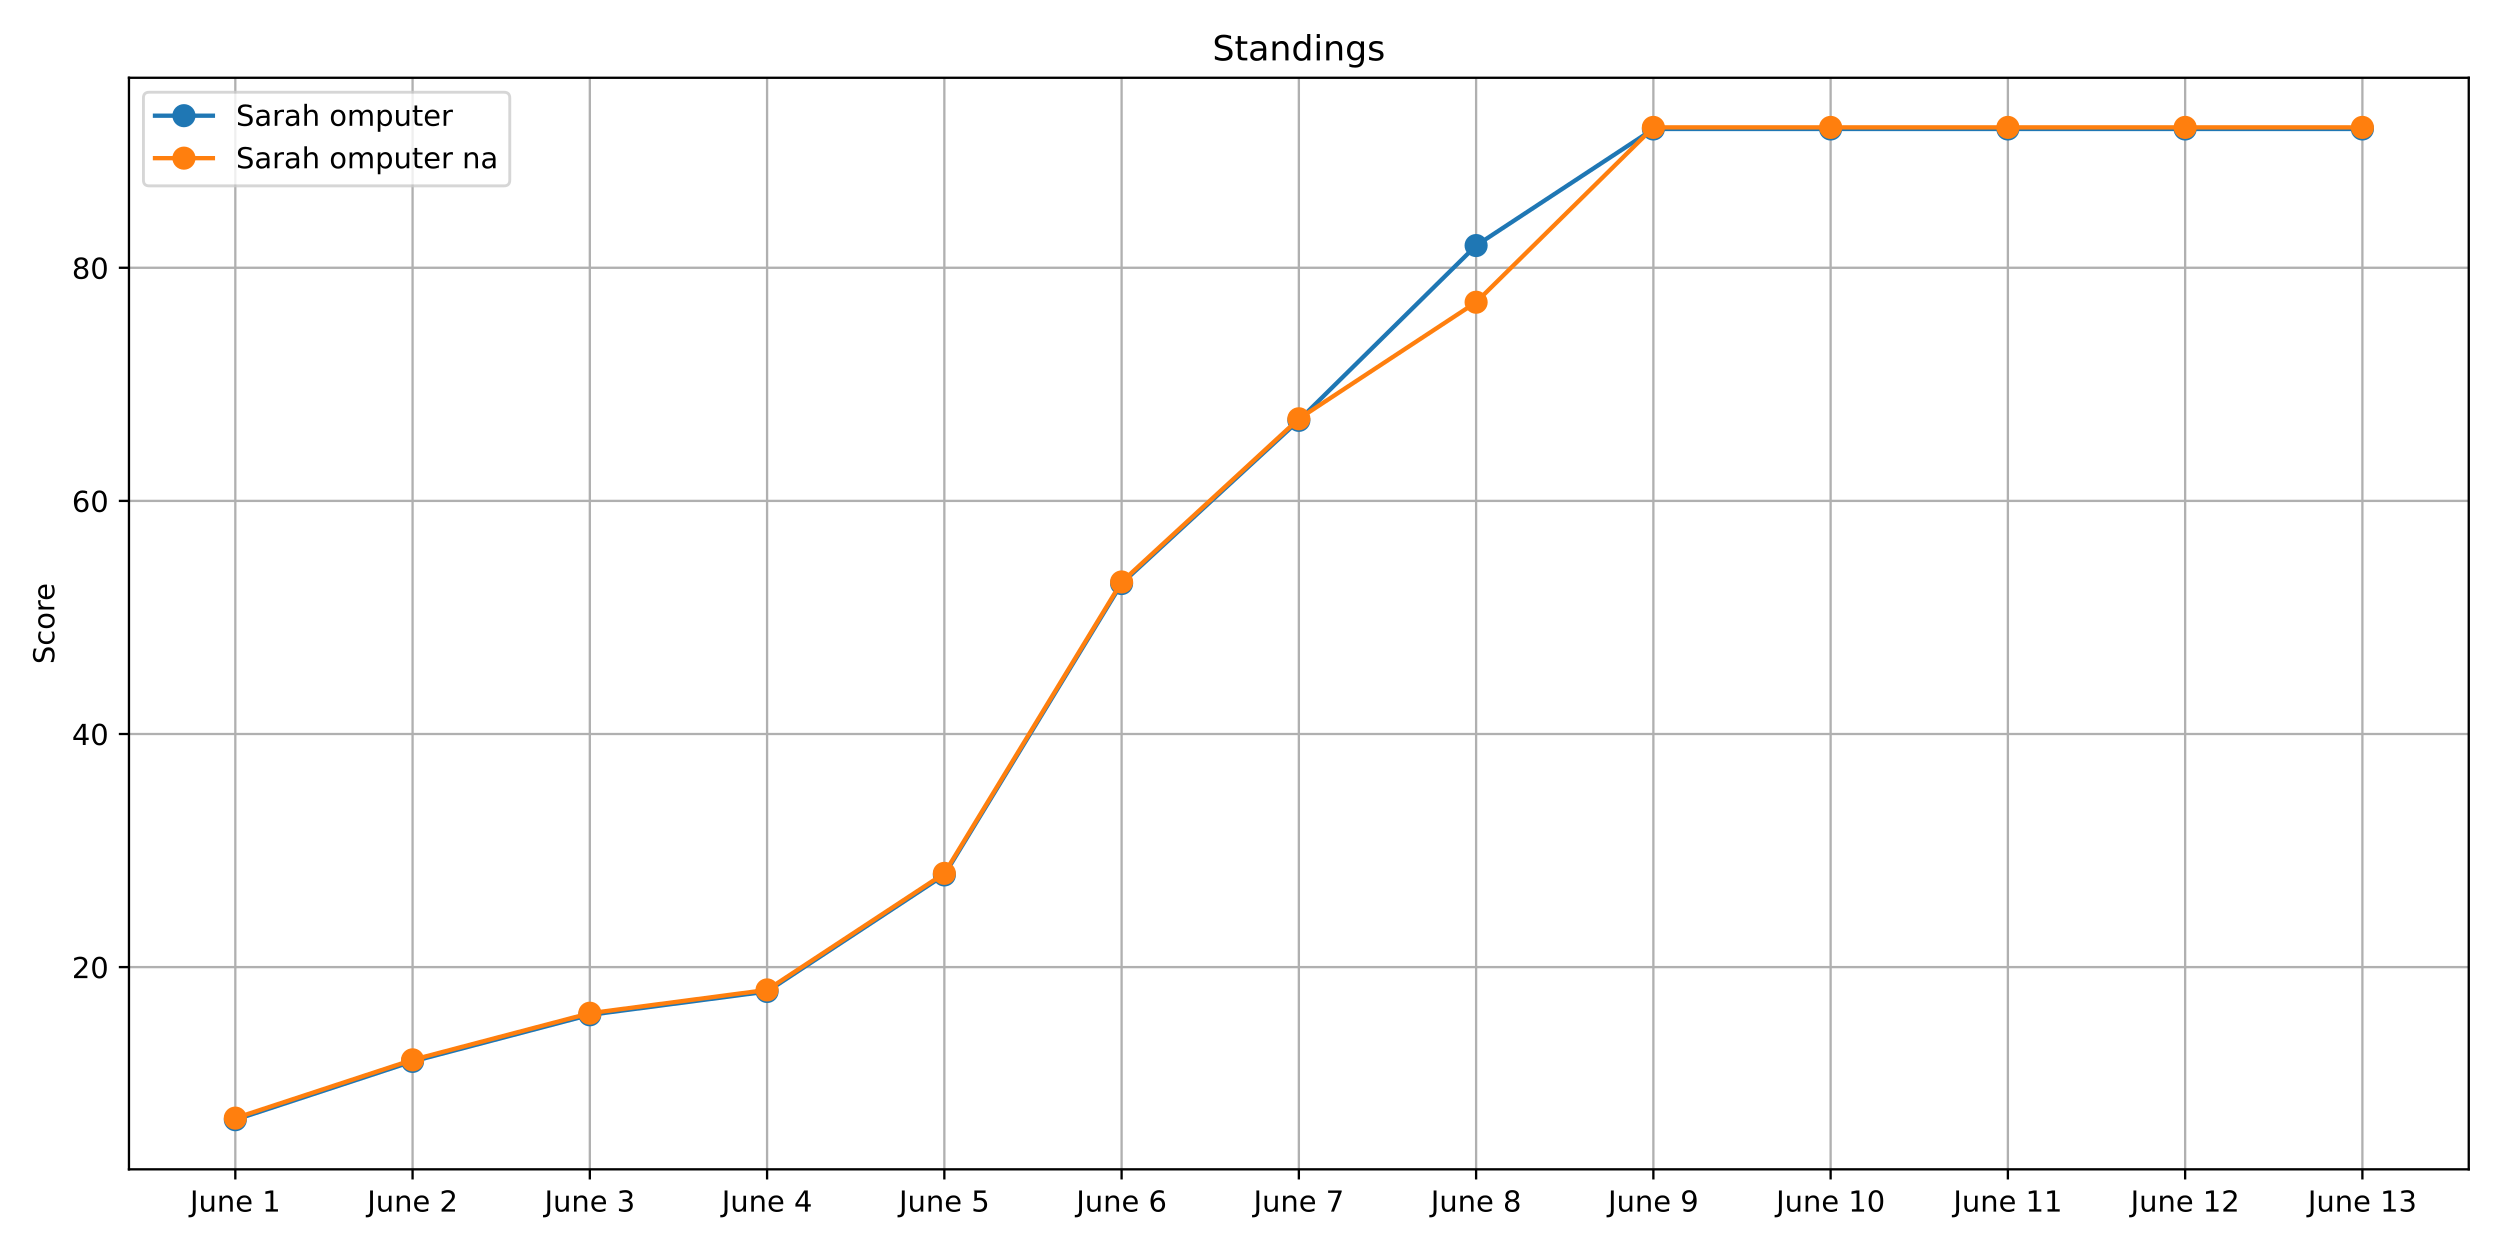
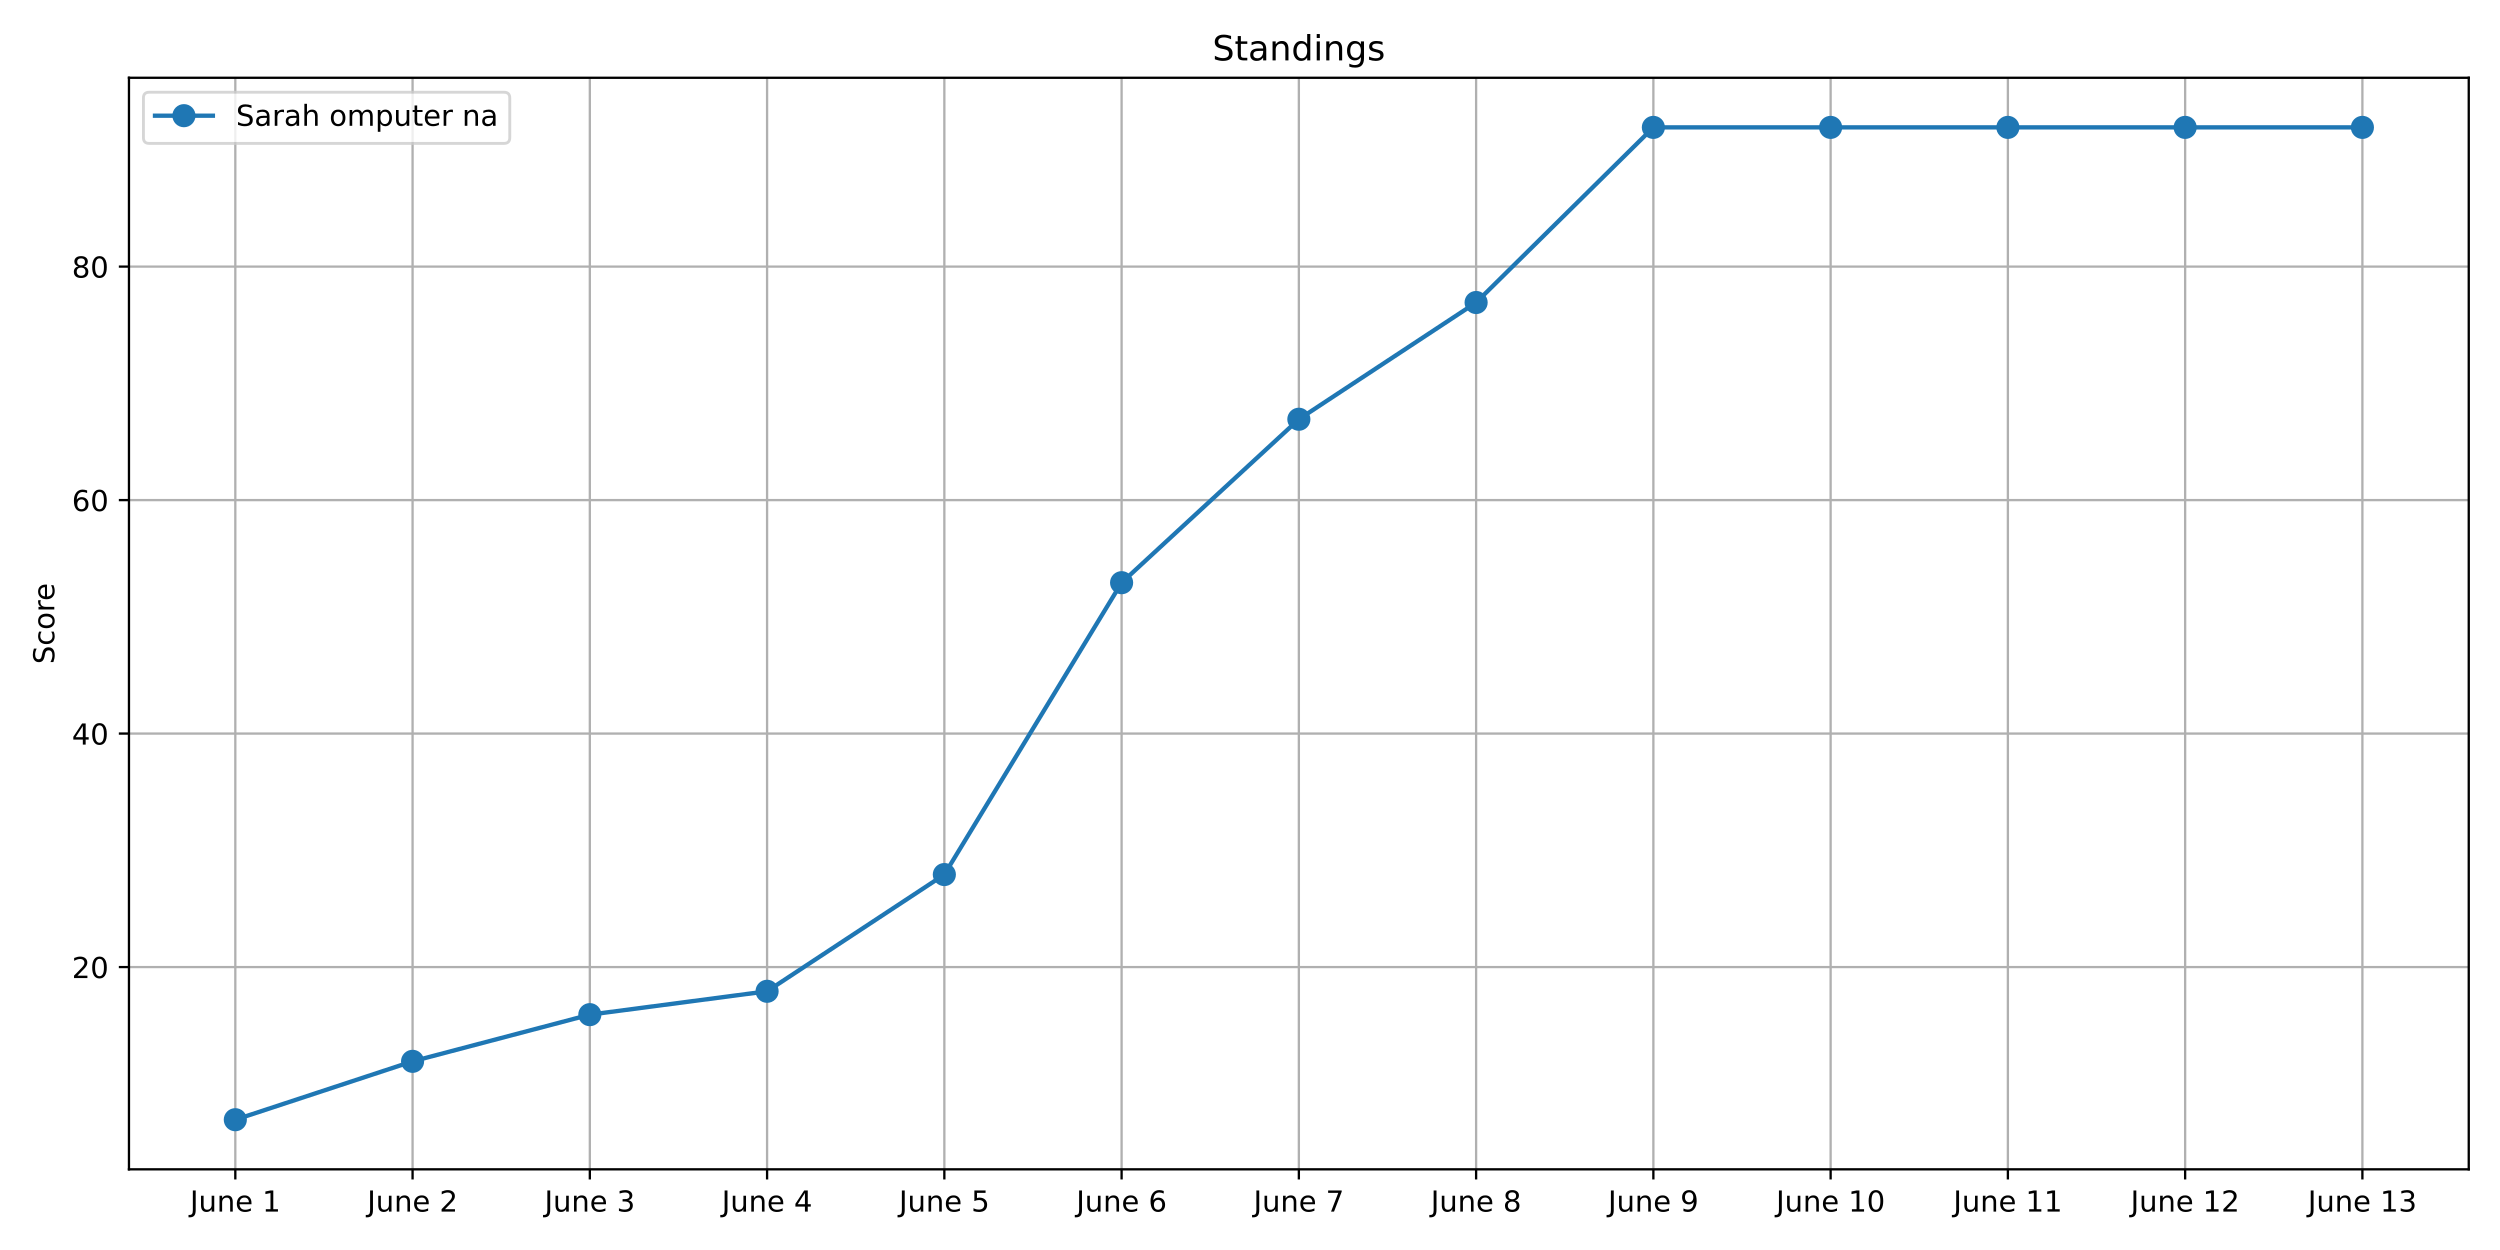
<svg xmlns="http://www.w3.org/2000/svg" xmlns:xlink="http://www.w3.org/1999/xlink" width="864pt" height="432pt" viewBox="0 0 864 432" version="1.1">
  <defs>
    <style type="text/css">*{stroke-linejoin: round; stroke-linecap: butt}</style>
  </defs>
  <g id="figure_1">
    <g id="patch_1">
      <path d="M 0 432  L 864 432  L 864 0  L 0 0  z " style="fill: #ffffff" />
    </g>
    <g id="axes_1">
      <g id="patch_2">
        <path d="M 44.57 404.12  L 853.2 404.12  L 853.2 26.88  L 44.57 26.88  z " style="fill: #ffffff" />
      </g>
      <g id="matplotlib.axis_1">
        <g id="xtick_1">
          <g id="line2d_1">
-             <path d="M 81.326 404.12  L 81.326 26.88  " clip-path="url(#pe1fa9000f7)" style="fill: none; stroke: #b0b0b0; stroke-width: 0.8; stroke-linecap: square" />
+             <path d="M 81.326 404.12  L 81.326 26.88  " clip-path="url(#p43449f7921)" style="fill: none; stroke: #b0b0b0; stroke-width: 0.8; stroke-linecap: square" />
          </g>
          <g id="line2d_2">
            <defs>
-               <path id="m7be8ef131f" d="M 0 0  L 0 3.5  " style="stroke: #000000; stroke-width: 0.8" />
+               <path id="m37211da318" d="M 0 0  L 0 3.5  " style="stroke: #000000; stroke-width: 0.8" />
            </defs>
            <g>
-               <use xlink:href="#m7be8ef131f" x="81.326" y="404.12" style="stroke: #000000; stroke-width: 0.8" />
+               <use xlink:href="#m37211da318" x="81.326" y="404.12" style="stroke: #000000; stroke-width: 0.8" />
            </g>
          </g>
          <g id="text_1">
            <g transform="translate(65.66653 418.7184) scale(0.1 -0.1)">
              <defs>
                <path id="DejaVuSans-4a" d="M 628 4666  L 1259 4666  L 1259 325  Q 1259 -519 939 -900  Q 619 -1281 -91 -1281  L -331 -1281  L -331 -750  L -134 -750  Q 284 -750 456 -515  Q 628 -281 628 325  L 628 4666  z " transform="scale(0.015625)" />
                <path id="DejaVuSans-75" d="M 544 1381  L 544 3500  L 1119 3500  L 1119 1403  Q 1119 906 1312 657  Q 1506 409 1894 409  Q 2359 409 2629 706  Q 2900 1003 2900 1516  L 2900 3500  L 3475 3500  L 3475 0  L 2900 0  L 2900 538  Q 2691 219 2414 64  Q 2138 -91 1772 -91  Q 1169 -91 856 284  Q 544 659 544 1381  z M 1991 3584  L 1991 3584  z " transform="scale(0.015625)" />
                <path id="DejaVuSans-6e" d="M 3513 2113  L 3513 0  L 2938 0  L 2938 2094  Q 2938 2591 2744 2837  Q 2550 3084 2163 3084  Q 1697 3084 1428 2787  Q 1159 2491 1159 1978  L 1159 0  L 581 0  L 581 3500  L 1159 3500  L 1159 2956  Q 1366 3272 1645 3428  Q 1925 3584 2291 3584  Q 2894 3584 3203 3211  Q 3513 2838 3513 2113  z " transform="scale(0.015625)" />
                <path id="DejaVuSans-65" d="M 3597 1894  L 3597 1613  L 953 1613  Q 991 1019 1311 708  Q 1631 397 2203 397  Q 2534 397 2845 478  Q 3156 559 3463 722  L 3463 178  Q 3153 47 2828 -22  Q 2503 -91 2169 -91  Q 1331 -91 842 396  Q 353 884 353 1716  Q 353 2575 817 3079  Q 1281 3584 2069 3584  Q 2775 3584 3186 3129  Q 3597 2675 3597 1894  z M 3022 2063  Q 3016 2534 2758 2815  Q 2500 3097 2075 3097  Q 1594 3097 1305 2825  Q 1016 2553 972 2059  L 3022 2063  z " transform="scale(0.015625)" />
                <path id="DejaVuSans-20" transform="scale(0.015625)" />
                <path id="DejaVuSans-31" d="M 794 531  L 1825 531  L 1825 4091  L 703 3866  L 703 4441  L 1819 4666  L 2450 4666  L 2450 531  L 3481 531  L 3481 0  L 794 0  L 794 531  z " transform="scale(0.015625)" />
              </defs>
              <use xlink:href="#DejaVuSans-4a" />
              <use xlink:href="#DejaVuSans-75" x="29.492" />
              <use xlink:href="#DejaVuSans-6e" x="92.871" />
              <use xlink:href="#DejaVuSans-65" x="156.25" />
              <use xlink:href="#DejaVuSans-20" x="217.773" />
              <use xlink:href="#DejaVuSans-31" x="249.561" />
            </g>
          </g>
        </g>
        <g id="xtick_2">
          <g id="line2d_3">
-             <path d="M 142.586 404.12  L 142.586 26.88  " clip-path="url(#pe1fa9000f7)" style="fill: none; stroke: #b0b0b0; stroke-width: 0.8; stroke-linecap: square" />
+             <path d="M 142.586 404.12  L 142.586 26.88  " clip-path="url(#p43449f7921)" style="fill: none; stroke: #b0b0b0; stroke-width: 0.8; stroke-linecap: square" />
          </g>
          <g id="line2d_4">
            <g>
-               <use xlink:href="#m7be8ef131f" x="142.586" y="404.12" style="stroke: #000000; stroke-width: 0.8" />
+               <use xlink:href="#m37211da318" x="142.586" y="404.12" style="stroke: #000000; stroke-width: 0.8" />
            </g>
          </g>
          <g id="text_2">
            <g transform="translate(126.9264 418.7184) scale(0.1 -0.1)">
              <defs>
                <path id="DejaVuSans-32" d="M 1228 531  L 3431 531  L 3431 0  L 469 0  L 469 531  Q 828 903 1448 1529  Q 2069 2156 2228 2338  Q 2531 2678 2651 2914  Q 2772 3150 2772 3378  Q 2772 3750 2511 3984  Q 2250 4219 1831 4219  Q 1534 4219 1204 4116  Q 875 4013 500 3803  L 500 4441  Q 881 4594 1212 4672  Q 1544 4750 1819 4750  Q 2544 4750 2975 4387  Q 3406 4025 3406 3419  Q 3406 3131 3298 2873  Q 3191 2616 2906 2266  Q 2828 2175 2409 1742  Q 1991 1309 1228 531  z " transform="scale(0.015625)" />
              </defs>
              <use xlink:href="#DejaVuSans-4a" />
              <use xlink:href="#DejaVuSans-75" x="29.492" />
              <use xlink:href="#DejaVuSans-6e" x="92.871" />
              <use xlink:href="#DejaVuSans-65" x="156.25" />
              <use xlink:href="#DejaVuSans-20" x="217.773" />
              <use xlink:href="#DejaVuSans-32" x="249.561" />
            </g>
          </g>
        </g>
        <g id="xtick_3">
          <g id="line2d_5">
-             <path d="M 203.846 404.12  L 203.846 26.88  " clip-path="url(#pe1fa9000f7)" style="fill: none; stroke: #b0b0b0; stroke-width: 0.8; stroke-linecap: square" />
+             <path d="M 203.846 404.12  L 203.846 26.88  " clip-path="url(#p43449f7921)" style="fill: none; stroke: #b0b0b0; stroke-width: 0.8; stroke-linecap: square" />
          </g>
          <g id="line2d_6">
            <g>
-               <use xlink:href="#m7be8ef131f" x="203.846" y="404.12" style="stroke: #000000; stroke-width: 0.8" />
+               <use xlink:href="#m37211da318" x="203.846" y="404.12" style="stroke: #000000; stroke-width: 0.8" />
            </g>
          </g>
          <g id="text_3">
            <g transform="translate(188.1862 418.7184) scale(0.1 -0.1)">
              <defs>
                <path id="DejaVuSans-33" d="M 2597 2516  Q 3050 2419 3304 2112  Q 3559 1806 3559 1356  Q 3559 666 3084 287  Q 2609 -91 1734 -91  Q 1441 -91 1130 -33  Q 819 25 488 141  L 488 750  Q 750 597 1062 519  Q 1375 441 1716 441  Q 2309 441 2620 675  Q 2931 909 2931 1356  Q 2931 1769 2642 2001  Q 2353 2234 1838 2234  L 1294 2234  L 1294 2753  L 1863 2753  Q 2328 2753 2575 2939  Q 2822 3125 2822 3475  Q 2822 3834 2567 4026  Q 2313 4219 1838 4219  Q 1578 4219 1281 4162  Q 984 4106 628 3988  L 628 4550  Q 988 4650 1302 4700  Q 1616 4750 1894 4750  Q 2613 4750 3031 4423  Q 3450 4097 3450 3541  Q 3450 3153 3228 2886  Q 3006 2619 2597 2516  z " transform="scale(0.015625)" />
              </defs>
              <use xlink:href="#DejaVuSans-4a" />
              <use xlink:href="#DejaVuSans-75" x="29.492" />
              <use xlink:href="#DejaVuSans-6e" x="92.871" />
              <use xlink:href="#DejaVuSans-65" x="156.25" />
              <use xlink:href="#DejaVuSans-20" x="217.773" />
              <use xlink:href="#DejaVuSans-33" x="249.561" />
            </g>
          </g>
        </g>
        <g id="xtick_4">
          <g id="line2d_7">
-             <path d="M 265.105 404.12  L 265.105 26.88  " clip-path="url(#pe1fa9000f7)" style="fill: none; stroke: #b0b0b0; stroke-width: 0.8; stroke-linecap: square" />
+             <path d="M 265.105 404.12  L 265.105 26.88  " clip-path="url(#p43449f7921)" style="fill: none; stroke: #b0b0b0; stroke-width: 0.8; stroke-linecap: square" />
          </g>
          <g id="line2d_8">
            <g>
-               <use xlink:href="#m7be8ef131f" x="265.105" y="404.12" style="stroke: #000000; stroke-width: 0.8" />
+               <use xlink:href="#m37211da318" x="265.105" y="404.12" style="stroke: #000000; stroke-width: 0.8" />
            </g>
          </g>
          <g id="text_4">
            <g transform="translate(249.4461 418.7184) scale(0.1 -0.1)">
              <defs>
                <path id="DejaVuSans-34" d="M 2419 4116  L 825 1625  L 2419 1625  L 2419 4116  z M 2253 4666  L 3047 4666  L 3047 1625  L 3713 1625  L 3713 1100  L 3047 1100  L 3047 0  L 2419 0  L 2419 1100  L 313 1100  L 313 1709  L 2253 4666  z " transform="scale(0.015625)" />
              </defs>
              <use xlink:href="#DejaVuSans-4a" />
              <use xlink:href="#DejaVuSans-75" x="29.492" />
              <use xlink:href="#DejaVuSans-6e" x="92.871" />
              <use xlink:href="#DejaVuSans-65" x="156.25" />
              <use xlink:href="#DejaVuSans-20" x="217.773" />
              <use xlink:href="#DejaVuSans-34" x="249.561" />
            </g>
          </g>
        </g>
        <g id="xtick_5">
          <g id="line2d_9">
-             <path d="M 326.365 404.12  L 326.365 26.88  " clip-path="url(#pe1fa9000f7)" style="fill: none; stroke: #b0b0b0; stroke-width: 0.8; stroke-linecap: square" />
+             <path d="M 326.365 404.12  L 326.365 26.88  " clip-path="url(#p43449f7921)" style="fill: none; stroke: #b0b0b0; stroke-width: 0.8; stroke-linecap: square" />
          </g>
          <g id="line2d_10">
            <g>
-               <use xlink:href="#m7be8ef131f" x="326.365" y="404.12" style="stroke: #000000; stroke-width: 0.8" />
+               <use xlink:href="#m37211da318" x="326.365" y="404.12" style="stroke: #000000; stroke-width: 0.8" />
            </g>
          </g>
          <g id="text_5">
            <g transform="translate(310.7059 418.7184) scale(0.1 -0.1)">
              <defs>
                <path id="DejaVuSans-35" d="M 691 4666  L 3169 4666  L 3169 4134  L 1269 4134  L 1269 2991  Q 1406 3038 1543 3061  Q 1681 3084 1819 3084  Q 2600 3084 3056 2656  Q 3513 2228 3513 1497  Q 3513 744 3044 326  Q 2575 -91 1722 -91  Q 1428 -91 1123 -41  Q 819 9 494 109  L 494 744  Q 775 591 1075 516  Q 1375 441 1709 441  Q 2250 441 2565 725  Q 2881 1009 2881 1497  Q 2881 1984 2565 2268  Q 2250 2553 1709 2553  Q 1456 2553 1204 2497  Q 953 2441 691 2322  L 691 4666  z " transform="scale(0.015625)" />
              </defs>
              <use xlink:href="#DejaVuSans-4a" />
              <use xlink:href="#DejaVuSans-75" x="29.492" />
              <use xlink:href="#DejaVuSans-6e" x="92.871" />
              <use xlink:href="#DejaVuSans-65" x="156.25" />
              <use xlink:href="#DejaVuSans-20" x="217.773" />
              <use xlink:href="#DejaVuSans-35" x="249.561" />
            </g>
          </g>
        </g>
        <g id="xtick_6">
          <g id="line2d_11">
-             <path d="M 387.625 404.12  L 387.625 26.88  " clip-path="url(#pe1fa9000f7)" style="fill: none; stroke: #b0b0b0; stroke-width: 0.8; stroke-linecap: square" />
+             <path d="M 387.625 404.12  L 387.625 26.88  " clip-path="url(#p43449f7921)" style="fill: none; stroke: #b0b0b0; stroke-width: 0.8; stroke-linecap: square" />
          </g>
          <g id="line2d_12">
            <g>
-               <use xlink:href="#m7be8ef131f" x="387.625" y="404.12" style="stroke: #000000; stroke-width: 0.8" />
+               <use xlink:href="#m37211da318" x="387.625" y="404.12" style="stroke: #000000; stroke-width: 0.8" />
            </g>
          </g>
          <g id="text_6">
            <g transform="translate(371.9658 418.7184) scale(0.1 -0.1)">
              <defs>
                <path id="DejaVuSans-36" d="M 2113 2584  Q 1688 2584 1439 2293  Q 1191 2003 1191 1497  Q 1191 994 1439 701  Q 1688 409 2113 409  Q 2538 409 2786 701  Q 3034 994 3034 1497  Q 3034 2003 2786 2293  Q 2538 2584 2113 2584  z M 3366 4563  L 3366 3988  Q 3128 4100 2886 4159  Q 2644 4219 2406 4219  Q 1781 4219 1451 3797  Q 1122 3375 1075 2522  Q 1259 2794 1537 2939  Q 1816 3084 2150 3084  Q 2853 3084 3261 2657  Q 3669 2231 3669 1497  Q 3669 778 3244 343  Q 2819 -91 2113 -91  Q 1303 -91 875 529  Q 447 1150 447 2328  Q 447 3434 972 4092  Q 1497 4750 2381 4750  Q 2619 4750 2861 4703  Q 3103 4656 3366 4563  z " transform="scale(0.015625)" />
              </defs>
              <use xlink:href="#DejaVuSans-4a" />
              <use xlink:href="#DejaVuSans-75" x="29.492" />
              <use xlink:href="#DejaVuSans-6e" x="92.871" />
              <use xlink:href="#DejaVuSans-65" x="156.25" />
              <use xlink:href="#DejaVuSans-20" x="217.773" />
              <use xlink:href="#DejaVuSans-36" x="249.561" />
            </g>
          </g>
        </g>
        <g id="xtick_7">
          <g id="line2d_13">
-             <path d="M 448.885 404.12  L 448.885 26.88  " clip-path="url(#pe1fa9000f7)" style="fill: none; stroke: #b0b0b0; stroke-width: 0.8; stroke-linecap: square" />
+             <path d="M 448.885 404.12  L 448.885 26.88  " clip-path="url(#p43449f7921)" style="fill: none; stroke: #b0b0b0; stroke-width: 0.8; stroke-linecap: square" />
          </g>
          <g id="line2d_14">
            <g>
-               <use xlink:href="#m7be8ef131f" x="448.885" y="404.12" style="stroke: #000000; stroke-width: 0.8" />
+               <use xlink:href="#m37211da318" x="448.885" y="404.12" style="stroke: #000000; stroke-width: 0.8" />
            </g>
          </g>
          <g id="text_7">
            <g transform="translate(433.2256 418.7184) scale(0.1 -0.1)">
              <defs>
                <path id="DejaVuSans-37" d="M 525 4666  L 3525 4666  L 3525 4397  L 1831 0  L 1172 0  L 2766 4134  L 525 4134  L 525 4666  z " transform="scale(0.015625)" />
              </defs>
              <use xlink:href="#DejaVuSans-4a" />
              <use xlink:href="#DejaVuSans-75" x="29.492" />
              <use xlink:href="#DejaVuSans-6e" x="92.871" />
              <use xlink:href="#DejaVuSans-65" x="156.25" />
              <use xlink:href="#DejaVuSans-20" x="217.773" />
              <use xlink:href="#DejaVuSans-37" x="249.561" />
            </g>
          </g>
        </g>
        <g id="xtick_8">
          <g id="line2d_15">
-             <path d="M 510.145 404.12  L 510.145 26.88  " clip-path="url(#pe1fa9000f7)" style="fill: none; stroke: #b0b0b0; stroke-width: 0.8; stroke-linecap: square" />
+             <path d="M 510.145 404.12  L 510.145 26.88  " clip-path="url(#p43449f7921)" style="fill: none; stroke: #b0b0b0; stroke-width: 0.8; stroke-linecap: square" />
          </g>
          <g id="line2d_16">
            <g>
-               <use xlink:href="#m7be8ef131f" x="510.145" y="404.12" style="stroke: #000000; stroke-width: 0.8" />
+               <use xlink:href="#m37211da318" x="510.145" y="404.12" style="stroke: #000000; stroke-width: 0.8" />
            </g>
          </g>
          <g id="text_8">
            <g transform="translate(494.4855 418.7184) scale(0.1 -0.1)">
              <defs>
                <path id="DejaVuSans-38" d="M 2034 2216  Q 1584 2216 1326 1975  Q 1069 1734 1069 1313  Q 1069 891 1326 650  Q 1584 409 2034 409  Q 2484 409 2743 651  Q 3003 894 3003 1313  Q 3003 1734 2745 1975  Q 2488 2216 2034 2216  z M 1403 2484  Q 997 2584 770 2862  Q 544 3141 544 3541  Q 544 4100 942 4425  Q 1341 4750 2034 4750  Q 2731 4750 3128 4425  Q 3525 4100 3525 3541  Q 3525 3141 3298 2862  Q 3072 2584 2669 2484  Q 3125 2378 3379 2068  Q 3634 1759 3634 1313  Q 3634 634 3220 271  Q 2806 -91 2034 -91  Q 1263 -91 848 271  Q 434 634 434 1313  Q 434 1759 690 2068  Q 947 2378 1403 2484  z M 1172 3481  Q 1172 3119 1398 2916  Q 1625 2713 2034 2713  Q 2441 2713 2670 2916  Q 2900 3119 2900 3481  Q 2900 3844 2670 4047  Q 2441 4250 2034 4250  Q 1625 4250 1398 4047  Q 1172 3844 1172 3481  z " transform="scale(0.015625)" />
              </defs>
              <use xlink:href="#DejaVuSans-4a" />
              <use xlink:href="#DejaVuSans-75" x="29.492" />
              <use xlink:href="#DejaVuSans-6e" x="92.871" />
              <use xlink:href="#DejaVuSans-65" x="156.25" />
              <use xlink:href="#DejaVuSans-20" x="217.773" />
              <use xlink:href="#DejaVuSans-38" x="249.561" />
            </g>
          </g>
        </g>
        <g id="xtick_9">
          <g id="line2d_17">
-             <path d="M 571.405 404.12  L 571.405 26.88  " clip-path="url(#pe1fa9000f7)" style="fill: none; stroke: #b0b0b0; stroke-width: 0.8; stroke-linecap: square" />
+             <path d="M 571.405 404.12  L 571.405 26.88  " clip-path="url(#p43449f7921)" style="fill: none; stroke: #b0b0b0; stroke-width: 0.8; stroke-linecap: square" />
          </g>
          <g id="line2d_18">
            <g>
-               <use xlink:href="#m7be8ef131f" x="571.405" y="404.12" style="stroke: #000000; stroke-width: 0.8" />
+               <use xlink:href="#m37211da318" x="571.405" y="404.12" style="stroke: #000000; stroke-width: 0.8" />
            </g>
          </g>
          <g id="text_9">
            <g transform="translate(555.7453 418.7184) scale(0.1 -0.1)">
              <defs>
                <path id="DejaVuSans-39" d="M 703 97  L 703 672  Q 941 559 1184 500  Q 1428 441 1663 441  Q 2288 441 2617 861  Q 2947 1281 2994 2138  Q 2813 1869 2534 1725  Q 2256 1581 1919 1581  Q 1219 1581 811 2004  Q 403 2428 403 3163  Q 403 3881 828 4315  Q 1253 4750 1959 4750  Q 2769 4750 3195 4129  Q 3622 3509 3622 2328  Q 3622 1225 3098 567  Q 2575 -91 1691 -91  Q 1453 -91 1209 -44  Q 966 3 703 97  z M 1959 2075  Q 2384 2075 2632 2365  Q 2881 2656 2881 3163  Q 2881 3666 2632 3958  Q 2384 4250 1959 4250  Q 1534 4250 1286 3958  Q 1038 3666 1038 3163  Q 1038 2656 1286 2365  Q 1534 2075 1959 2075  z " transform="scale(0.015625)" />
              </defs>
              <use xlink:href="#DejaVuSans-4a" />
              <use xlink:href="#DejaVuSans-75" x="29.492" />
              <use xlink:href="#DejaVuSans-6e" x="92.871" />
              <use xlink:href="#DejaVuSans-65" x="156.25" />
              <use xlink:href="#DejaVuSans-20" x="217.773" />
              <use xlink:href="#DejaVuSans-39" x="249.561" />
            </g>
          </g>
        </g>
        <g id="xtick_10">
          <g id="line2d_19">
-             <path d="M 632.665 404.12  L 632.665 26.88  " clip-path="url(#pe1fa9000f7)" style="fill: none; stroke: #b0b0b0; stroke-width: 0.8; stroke-linecap: square" />
+             <path d="M 632.665 404.12  L 632.665 26.88  " clip-path="url(#p43449f7921)" style="fill: none; stroke: #b0b0b0; stroke-width: 0.8; stroke-linecap: square" />
          </g>
          <g id="line2d_20">
            <g>
-               <use xlink:href="#m7be8ef131f" x="632.665" y="404.12" style="stroke: #000000; stroke-width: 0.8" />
+               <use xlink:href="#m37211da318" x="632.665" y="404.12" style="stroke: #000000; stroke-width: 0.8" />
            </g>
          </g>
          <g id="text_10">
            <g transform="translate(613.8239 418.7184) scale(0.1 -0.1)">
              <defs>
                <path id="DejaVuSans-30" d="M 2034 4250  Q 1547 4250 1301 3770  Q 1056 3291 1056 2328  Q 1056 1369 1301 889  Q 1547 409 2034 409  Q 2525 409 2770 889  Q 3016 1369 3016 2328  Q 3016 3291 2770 3770  Q 2525 4250 2034 4250  z M 2034 4750  Q 2819 4750 3233 4129  Q 3647 3509 3647 2328  Q 3647 1150 3233 529  Q 2819 -91 2034 -91  Q 1250 -91 836 529  Q 422 1150 422 2328  Q 422 3509 836 4129  Q 1250 4750 2034 4750  z " transform="scale(0.015625)" />
              </defs>
              <use xlink:href="#DejaVuSans-4a" />
              <use xlink:href="#DejaVuSans-75" x="29.492" />
              <use xlink:href="#DejaVuSans-6e" x="92.871" />
              <use xlink:href="#DejaVuSans-65" x="156.25" />
              <use xlink:href="#DejaVuSans-20" x="217.773" />
              <use xlink:href="#DejaVuSans-31" x="249.561" />
              <use xlink:href="#DejaVuSans-30" x="313.184" />
            </g>
          </g>
        </g>
        <g id="xtick_11">
          <g id="line2d_21">
-             <path d="M 693.924 404.12  L 693.924 26.88  " clip-path="url(#pe1fa9000f7)" style="fill: none; stroke: #b0b0b0; stroke-width: 0.8; stroke-linecap: square" />
+             <path d="M 693.924 404.12  L 693.924 26.88  " clip-path="url(#p43449f7921)" style="fill: none; stroke: #b0b0b0; stroke-width: 0.8; stroke-linecap: square" />
          </g>
          <g id="line2d_22">
            <g>
-               <use xlink:href="#m7be8ef131f" x="693.924" y="404.12" style="stroke: #000000; stroke-width: 0.8" />
+               <use xlink:href="#m37211da318" x="693.924" y="404.12" style="stroke: #000000; stroke-width: 0.8" />
            </g>
          </g>
          <g id="text_11">
            <g transform="translate(675.0838 418.7184) scale(0.1 -0.1)">
              <use xlink:href="#DejaVuSans-4a" />
              <use xlink:href="#DejaVuSans-75" x="29.492" />
              <use xlink:href="#DejaVuSans-6e" x="92.871" />
              <use xlink:href="#DejaVuSans-65" x="156.25" />
              <use xlink:href="#DejaVuSans-20" x="217.773" />
              <use xlink:href="#DejaVuSans-31" x="249.561" />
              <use xlink:href="#DejaVuSans-31" x="313.184" />
            </g>
          </g>
        </g>
        <g id="xtick_12">
          <g id="line2d_23">
-             <path d="M 755.184 404.12  L 755.184 26.88  " clip-path="url(#pe1fa9000f7)" style="fill: none; stroke: #b0b0b0; stroke-width: 0.8; stroke-linecap: square" />
+             <path d="M 755.184 404.12  L 755.184 26.88  " clip-path="url(#p43449f7921)" style="fill: none; stroke: #b0b0b0; stroke-width: 0.8; stroke-linecap: square" />
          </g>
          <g id="line2d_24">
            <g>
-               <use xlink:href="#m7be8ef131f" x="755.184" y="404.12" style="stroke: #000000; stroke-width: 0.8" />
+               <use xlink:href="#m37211da318" x="755.184" y="404.12" style="stroke: #000000; stroke-width: 0.8" />
            </g>
          </g>
          <g id="text_12">
            <g transform="translate(736.3436 418.7184) scale(0.1 -0.1)">
              <use xlink:href="#DejaVuSans-4a" />
              <use xlink:href="#DejaVuSans-75" x="29.492" />
              <use xlink:href="#DejaVuSans-6e" x="92.871" />
              <use xlink:href="#DejaVuSans-65" x="156.25" />
              <use xlink:href="#DejaVuSans-20" x="217.773" />
              <use xlink:href="#DejaVuSans-31" x="249.561" />
              <use xlink:href="#DejaVuSans-32" x="313.184" />
            </g>
          </g>
        </g>
        <g id="xtick_13">
          <g id="line2d_25">
-             <path d="M 816.444 404.12  L 816.444 26.88  " clip-path="url(#pe1fa9000f7)" style="fill: none; stroke: #b0b0b0; stroke-width: 0.8; stroke-linecap: square" />
+             <path d="M 816.444 404.12  L 816.444 26.88  " clip-path="url(#p43449f7921)" style="fill: none; stroke: #b0b0b0; stroke-width: 0.8; stroke-linecap: square" />
          </g>
          <g id="line2d_26">
            <g>
-               <use xlink:href="#m7be8ef131f" x="816.444" y="404.12" style="stroke: #000000; stroke-width: 0.8" />
+               <use xlink:href="#m37211da318" x="816.444" y="404.12" style="stroke: #000000; stroke-width: 0.8" />
            </g>
          </g>
          <g id="text_13">
            <g transform="translate(797.6035 418.7184) scale(0.1 -0.1)">
              <use xlink:href="#DejaVuSans-4a" />
              <use xlink:href="#DejaVuSans-75" x="29.492" />
              <use xlink:href="#DejaVuSans-6e" x="92.871" />
              <use xlink:href="#DejaVuSans-65" x="156.25" />
              <use xlink:href="#DejaVuSans-20" x="217.773" />
              <use xlink:href="#DejaVuSans-31" x="249.561" />
              <use xlink:href="#DejaVuSans-33" x="313.184" />
            </g>
          </g>
        </g>
      </g>
      <g id="matplotlib.axis_2">
        <g id="ytick_1">
          <g id="line2d_27">
-             <path d="M 44.57 334.233  L 853.2 334.233  " clip-path="url(#pe1fa9000f7)" style="fill: none; stroke: #b0b0b0; stroke-width: 0.8; stroke-linecap: square" />
+             <path d="M 44.57 334.217  L 853.2 334.217  " clip-path="url(#p43449f7921)" style="fill: none; stroke: #b0b0b0; stroke-width: 0.8; stroke-linecap: square" />
          </g>
          <g id="line2d_28">
            <defs>
-               <path id="m30936b3c0f" d="M 0 0  L -3.5 0  " style="stroke: #000000; stroke-width: 0.8" />
+               <path id="mb766bf2d5b" d="M 0 0  L -3.5 0  " style="stroke: #000000; stroke-width: 0.8" />
            </defs>
            <g>
-               <use xlink:href="#m30936b3c0f" x="44.57" y="334.233" style="stroke: #000000; stroke-width: 0.8" />
+               <use xlink:href="#mb766bf2d5b" x="44.57" y="334.217" style="stroke: #000000; stroke-width: 0.8" />
            </g>
          </g>
          <g id="text_14">
-             <g transform="translate(24.845 338.0324) scale(0.1 -0.1)">
+             <g transform="translate(24.845 338.0165) scale(0.1 -0.1)">
              <use xlink:href="#DejaVuSans-32" />
              <use xlink:href="#DejaVuSans-30" x="63.623" />
            </g>
          </g>
        </g>
        <g id="ytick_2">
          <g id="line2d_29">
-             <path d="M 44.57 253.67  L 853.2 253.67  " clip-path="url(#pe1fa9000f7)" style="fill: none; stroke: #b0b0b0; stroke-width: 0.8; stroke-linecap: square" />
+             <path d="M 44.57 253.524  L 853.2 253.524  " clip-path="url(#p43449f7921)" style="fill: none; stroke: #b0b0b0; stroke-width: 0.8; stroke-linecap: square" />
          </g>
          <g id="line2d_30">
            <g>
-               <use xlink:href="#m30936b3c0f" x="44.57" y="253.67" style="stroke: #000000; stroke-width: 0.8" />
+               <use xlink:href="#mb766bf2d5b" x="44.57" y="253.524" style="stroke: #000000; stroke-width: 0.8" />
            </g>
          </g>
          <g id="text_15">
-             <g transform="translate(24.845 257.4692) scale(0.1 -0.1)">
+             <g transform="translate(24.845 257.3235) scale(0.1 -0.1)">
              <use xlink:href="#DejaVuSans-34" />
              <use xlink:href="#DejaVuSans-30" x="63.623" />
            </g>
          </g>
        </g>
        <g id="ytick_3">
          <g id="line2d_31">
-             <path d="M 44.57 173.107  L 853.2 173.107  " clip-path="url(#pe1fa9000f7)" style="fill: none; stroke: #b0b0b0; stroke-width: 0.8; stroke-linecap: square" />
+             <path d="M 44.57 172.831  L 853.2 172.831  " clip-path="url(#p43449f7921)" style="fill: none; stroke: #b0b0b0; stroke-width: 0.8; stroke-linecap: square" />
          </g>
          <g id="line2d_32">
            <g>
-               <use xlink:href="#m30936b3c0f" x="44.57" y="173.107" style="stroke: #000000; stroke-width: 0.8" />
+               <use xlink:href="#mb766bf2d5b" x="44.57" y="172.831" style="stroke: #000000; stroke-width: 0.8" />
            </g>
          </g>
          <g id="text_16">
-             <g transform="translate(24.845 176.906) scale(0.1 -0.1)">
+             <g transform="translate(24.845 176.6304) scale(0.1 -0.1)">
              <use xlink:href="#DejaVuSans-36" />
              <use xlink:href="#DejaVuSans-30" x="63.623" />
            </g>
          </g>
        </g>
        <g id="ytick_4">
          <g id="line2d_33">
-             <path d="M 44.57 92.544  L 853.2 92.544  " clip-path="url(#pe1fa9000f7)" style="fill: none; stroke: #b0b0b0; stroke-width: 0.8; stroke-linecap: square" />
+             <path d="M 44.57 92.138  L 853.2 92.138  " clip-path="url(#p43449f7921)" style="fill: none; stroke: #b0b0b0; stroke-width: 0.8; stroke-linecap: square" />
          </g>
          <g id="line2d_34">
            <g>
-               <use xlink:href="#m30936b3c0f" x="44.57" y="92.544" style="stroke: #000000; stroke-width: 0.8" />
+               <use xlink:href="#mb766bf2d5b" x="44.57" y="92.138" style="stroke: #000000; stroke-width: 0.8" />
            </g>
          </g>
          <g id="text_17">
-             <g transform="translate(24.845 96.3428) scale(0.1 -0.1)">
+             <g transform="translate(24.845 95.93738) scale(0.1 -0.1)">
              <use xlink:href="#DejaVuSans-38" />
              <use xlink:href="#DejaVuSans-30" x="63.623" />
            </g>
          </g>
        </g>
        <g id="text_18">
          <g transform="translate(18.76531 229.5023) rotate(-90) scale(0.1 -0.1)">
            <defs>
              <path id="DejaVuSans-53" d="M 3425 4513  L 3425 3897  Q 3066 4069 2747 4153  Q 2428 4238 2131 4238  Q 1616 4238 1336 4038  Q 1056 3838 1056 3469  Q 1056 3159 1242 3001  Q 1428 2844 1947 2747  L 2328 2669  Q 3034 2534 3370 2195  Q 3706 1856 3706 1288  Q 3706 609 3251 259  Q 2797 -91 1919 -91  Q 1588 -91 1214 -16  Q 841 59 441 206  L 441 856  Q 825 641 1194 531  Q 1563 422 1919 422  Q 2459 422 2753 634  Q 3047 847 3047 1241  Q 3047 1584 2836 1778  Q 2625 1972 2144 2069  L 1759 2144  Q 1053 2284 737 2584  Q 422 2884 422 3419  Q 422 4038 858 4394  Q 1294 4750 2059 4750  Q 2388 4750 2728 4690  Q 3069 4631 3425 4513  z " transform="scale(0.015625)" />
              <path id="DejaVuSans-63" d="M 3122 3366  L 3122 2828  Q 2878 2963 2633 3030  Q 2388 3097 2138 3097  Q 1578 3097 1268 2742  Q 959 2388 959 1747  Q 959 1106 1268 751  Q 1578 397 2138 397  Q 2388 397 2633 464  Q 2878 531 3122 666  L 3122 134  Q 2881 22 2623 -34  Q 2366 -91 2075 -91  Q 1284 -91 818 406  Q 353 903 353 1747  Q 353 2603 823 3093  Q 1294 3584 2113 3584  Q 2378 3584 2631 3529  Q 2884 3475 3122 3366  z " transform="scale(0.015625)" />
              <path id="DejaVuSans-6f" d="M 1959 3097  Q 1497 3097 1228 2736  Q 959 2375 959 1747  Q 959 1119 1226 758  Q 1494 397 1959 397  Q 2419 397 2687 759  Q 2956 1122 2956 1747  Q 2956 2369 2687 2733  Q 2419 3097 1959 3097  z M 1959 3584  Q 2709 3584 3137 3096  Q 3566 2609 3566 1747  Q 3566 888 3137 398  Q 2709 -91 1959 -91  Q 1206 -91 779 398  Q 353 888 353 1747  Q 353 2609 779 3096  Q 1206 3584 1959 3584  z " transform="scale(0.015625)" />
              <path id="DejaVuSans-72" d="M 2631 2963  Q 2534 3019 2420 3045  Q 2306 3072 2169 3072  Q 1681 3072 1420 2755  Q 1159 2438 1159 1844  L 1159 0  L 581 0  L 581 3500  L 1159 3500  L 1159 2956  Q 1341 3275 1631 3429  Q 1922 3584 2338 3584  Q 2397 3584 2469 3576  Q 2541 3569 2628 3553  L 2631 2963  z " transform="scale(0.015625)" />
            </defs>
            <use xlink:href="#DejaVuSans-53" />
            <use xlink:href="#DejaVuSans-63" x="63.477" />
            <use xlink:href="#DejaVuSans-6f" x="118.457" />
            <use xlink:href="#DejaVuSans-72" x="179.639" />
            <use xlink:href="#DejaVuSans-65" x="218.502" />
          </g>
        </g>
      </g>
      <g id="line2d_35">
-         <path d="M 81.326 386.973  L 142.586 366.832  L 203.846 350.719  L 265.105 342.663  L 326.365 302.381  L 387.625 201.677  L 448.885 145.283  L 510.145 84.861  L 571.405 44.579  L 632.665 44.579  L 693.924 44.579  L 755.184 44.579  L 816.444 44.579  " clip-path="url(#pe1fa9000f7)" style="fill: none; stroke: #1f77b4; stroke-width: 1.5; stroke-linecap: square" />
+         <path d="M 81.326 386.973  L 142.586 366.799  L 203.846 350.661  L 265.105 342.592  L 326.365 302.245  L 387.625 201.379  L 448.885 144.894  L 510.145 104.547  L 571.405 44.027  L 632.665 44.027  L 693.924 44.027  L 755.184 44.027  L 816.444 44.027  " clip-path="url(#p43449f7921)" style="fill: none; stroke: #1f77b4; stroke-width: 1.5; stroke-linecap: square" />
        <defs>
-           <path id="m9457da916d" d="M 0 3.5  C 0.928 3.5 1.819 3.131 2.475 2.475  C 3.131 1.819 3.5 0.928 3.5 0  C 3.5 -0.928 3.131 -1.819 2.475 -2.475  C 1.819 -3.131 0.928 -3.5 0 -3.5  C -0.928 -3.5 -1.819 -3.131 -2.475 -2.475  C -3.131 -1.819 -3.5 -0.928 -3.5 0  C -3.5 0.928 -3.131 1.819 -2.475 2.475  C -1.819 3.131 -0.928 3.5 0 3.5  z " style="stroke: #1f77b4" />
+           <path id="mc3d69d4f54" d="M 0 3.5  C 0.928 3.5 1.819 3.131 2.475 2.475  C 3.131 1.819 3.5 0.928 3.5 0  C 3.5 -0.928 3.131 -1.819 2.475 -2.475  C 1.819 -3.131 0.928 -3.5 0 -3.5  C -0.928 -3.5 -1.819 -3.131 -2.475 -2.475  C -3.131 -1.819 -3.5 -0.928 -3.5 0  C -3.5 0.928 -3.131 1.819 -2.475 2.475  C -1.819 3.131 -0.928 3.5 0 3.5  z " style="stroke: #1f77b4" />
        </defs>
-         <g clip-path="url(#pe1fa9000f7)">
-           <use xlink:href="#m9457da916d" x="81.326" y="386.973" style="fill: #1f77b4; stroke: #1f77b4" />
-           <use xlink:href="#m9457da916d" x="142.586" y="366.832" style="fill: #1f77b4; stroke: #1f77b4" />
-           <use xlink:href="#m9457da916d" x="203.846" y="350.719" style="fill: #1f77b4; stroke: #1f77b4" />
-           <use xlink:href="#m9457da916d" x="265.105" y="342.663" style="fill: #1f77b4; stroke: #1f77b4" />
-           <use xlink:href="#m9457da916d" x="326.365" y="302.381" style="fill: #1f77b4; stroke: #1f77b4" />
-           <use xlink:href="#m9457da916d" x="387.625" y="201.677" style="fill: #1f77b4; stroke: #1f77b4" />
-           <use xlink:href="#m9457da916d" x="448.885" y="145.283" style="fill: #1f77b4; stroke: #1f77b4" />
-           <use xlink:href="#m9457da916d" x="510.145" y="84.861" style="fill: #1f77b4; stroke: #1f77b4" />
-           <use xlink:href="#m9457da916d" x="571.405" y="44.579" style="fill: #1f77b4; stroke: #1f77b4" />
-           <use xlink:href="#m9457da916d" x="632.665" y="44.579" style="fill: #1f77b4; stroke: #1f77b4" />
-           <use xlink:href="#m9457da916d" x="693.924" y="44.579" style="fill: #1f77b4; stroke: #1f77b4" />
-           <use xlink:href="#m9457da916d" x="755.184" y="44.579" style="fill: #1f77b4; stroke: #1f77b4" />
-           <use xlink:href="#m9457da916d" x="816.444" y="44.579" style="fill: #1f77b4; stroke: #1f77b4" />
-         </g>
-       </g>
-       <g id="line2d_36">
-         <path d="M 81.326 386.421  L 142.586 366.28  L 203.846 350.167  L 265.105 342.111  L 326.365 301.83  L 387.625 201.126  L 448.885 144.731  L 510.145 104.45  L 571.405 44.027  L 632.665 44.027  L 693.924 44.027  L 755.184 44.027  L 816.444 44.027  " clip-path="url(#pe1fa9000f7)" style="fill: none; stroke: #ff7f0e; stroke-width: 1.5; stroke-linecap: square" />
-         <defs>
-           <path id="m8c61b2fcaa" d="M 0 3.5  C 0.928 3.5 1.819 3.131 2.475 2.475  C 3.131 1.819 3.5 0.928 3.5 0  C 3.5 -0.928 3.131 -1.819 2.475 -2.475  C 1.819 -3.131 0.928 -3.5 0 -3.5  C -0.928 -3.5 -1.819 -3.131 -2.475 -2.475  C -3.131 -1.819 -3.5 -0.928 -3.5 0  C -3.5 0.928 -3.131 1.819 -2.475 2.475  C -1.819 3.131 -0.928 3.5 0 3.5  z " style="stroke: #ff7f0e" />
-         </defs>
-         <g clip-path="url(#pe1fa9000f7)">
-           <use xlink:href="#m8c61b2fcaa" x="81.326" y="386.421" style="fill: #ff7f0e; stroke: #ff7f0e" />
-           <use xlink:href="#m8c61b2fcaa" x="142.586" y="366.28" style="fill: #ff7f0e; stroke: #ff7f0e" />
-           <use xlink:href="#m8c61b2fcaa" x="203.846" y="350.167" style="fill: #ff7f0e; stroke: #ff7f0e" />
-           <use xlink:href="#m8c61b2fcaa" x="265.105" y="342.111" style="fill: #ff7f0e; stroke: #ff7f0e" />
-           <use xlink:href="#m8c61b2fcaa" x="326.365" y="301.83" style="fill: #ff7f0e; stroke: #ff7f0e" />
-           <use xlink:href="#m8c61b2fcaa" x="387.625" y="201.126" style="fill: #ff7f0e; stroke: #ff7f0e" />
-           <use xlink:href="#m8c61b2fcaa" x="448.885" y="144.731" style="fill: #ff7f0e; stroke: #ff7f0e" />
-           <use xlink:href="#m8c61b2fcaa" x="510.145" y="104.45" style="fill: #ff7f0e; stroke: #ff7f0e" />
-           <use xlink:href="#m8c61b2fcaa" x="571.405" y="44.027" style="fill: #ff7f0e; stroke: #ff7f0e" />
-           <use xlink:href="#m8c61b2fcaa" x="632.665" y="44.027" style="fill: #ff7f0e; stroke: #ff7f0e" />
-           <use xlink:href="#m8c61b2fcaa" x="693.924" y="44.027" style="fill: #ff7f0e; stroke: #ff7f0e" />
-           <use xlink:href="#m8c61b2fcaa" x="755.184" y="44.027" style="fill: #ff7f0e; stroke: #ff7f0e" />
-           <use xlink:href="#m8c61b2fcaa" x="816.444" y="44.027" style="fill: #ff7f0e; stroke: #ff7f0e" />
+         <g clip-path="url(#p43449f7921)">
+           <use xlink:href="#mc3d69d4f54" x="81.326" y="386.973" style="fill: #1f77b4; stroke: #1f77b4" />
+           <use xlink:href="#mc3d69d4f54" x="142.586" y="366.799" style="fill: #1f77b4; stroke: #1f77b4" />
+           <use xlink:href="#mc3d69d4f54" x="203.846" y="350.661" style="fill: #1f77b4; stroke: #1f77b4" />
+           <use xlink:href="#mc3d69d4f54" x="265.105" y="342.592" style="fill: #1f77b4; stroke: #1f77b4" />
+           <use xlink:href="#mc3d69d4f54" x="326.365" y="302.245" style="fill: #1f77b4; stroke: #1f77b4" />
+           <use xlink:href="#mc3d69d4f54" x="387.625" y="201.379" style="fill: #1f77b4; stroke: #1f77b4" />
+           <use xlink:href="#mc3d69d4f54" x="448.885" y="144.894" style="fill: #1f77b4; stroke: #1f77b4" />
+           <use xlink:href="#mc3d69d4f54" x="510.145" y="104.547" style="fill: #1f77b4; stroke: #1f77b4" />
+           <use xlink:href="#mc3d69d4f54" x="571.405" y="44.027" style="fill: #1f77b4; stroke: #1f77b4" />
+           <use xlink:href="#mc3d69d4f54" x="632.665" y="44.027" style="fill: #1f77b4; stroke: #1f77b4" />
+           <use xlink:href="#mc3d69d4f54" x="693.924" y="44.027" style="fill: #1f77b4; stroke: #1f77b4" />
+           <use xlink:href="#mc3d69d4f54" x="755.184" y="44.027" style="fill: #1f77b4; stroke: #1f77b4" />
+           <use xlink:href="#mc3d69d4f54" x="816.444" y="44.027" style="fill: #1f77b4; stroke: #1f77b4" />
        </g>
      </g>
      <g id="patch_3">
        <path d="M 44.57 404.12  L 44.57 26.88  " style="fill: none; stroke: #000000; stroke-width: 0.8; stroke-linejoin: miter; stroke-linecap: square" />
      </g>
      <g id="patch_4">
        <path d="M 853.2 404.12  L 853.2 26.88  " style="fill: none; stroke: #000000; stroke-width: 0.8; stroke-linejoin: miter; stroke-linecap: square" />
      </g>
      <g id="patch_5">
        <path d="M 44.57 404.12  L 853.2 404.12  " style="fill: none; stroke: #000000; stroke-width: 0.8; stroke-linejoin: miter; stroke-linecap: square" />
      </g>
      <g id="patch_6">
        <path d="M 44.57 26.88  L 853.2 26.88  " style="fill: none; stroke: #000000; stroke-width: 0.8; stroke-linejoin: miter; stroke-linecap: square" />
      </g>
      <g id="text_19">
        <g transform="translate(419.0312 20.88) scale(0.12 -0.12)">
          <defs>
            <path id="DejaVuSans-74" d="M 1172 4494  L 1172 3500  L 2356 3500  L 2356 3053  L 1172 3053  L 1172 1153  Q 1172 725 1289 603  Q 1406 481 1766 481  L 2356 481  L 2356 0  L 1766 0  Q 1100 0 847 248  Q 594 497 594 1153  L 594 3053  L 172 3053  L 172 3500  L 594 3500  L 594 4494  L 1172 4494  z " transform="scale(0.015625)" />
            <path id="DejaVuSans-61" d="M 2194 1759  Q 1497 1759 1228 1600  Q 959 1441 959 1056  Q 959 750 1161 570  Q 1363 391 1709 391  Q 2188 391 2477 730  Q 2766 1069 2766 1631  L 2766 1759  L 2194 1759  z M 3341 1997  L 3341 0  L 2766 0  L 2766 531  Q 2569 213 2275 61  Q 1981 -91 1556 -91  Q 1019 -91 701 211  Q 384 513 384 1019  Q 384 1609 779 1909  Q 1175 2209 1959 2209  L 2766 2209  L 2766 2266  Q 2766 2663 2505 2880  Q 2244 3097 1772 3097  Q 1472 3097 1187 3025  Q 903 2953 641 2809  L 641 3341  Q 956 3463 1253 3523  Q 1550 3584 1831 3584  Q 2591 3584 2966 3190  Q 3341 2797 3341 1997  z " transform="scale(0.015625)" />
            <path id="DejaVuSans-64" d="M 2906 2969  L 2906 4863  L 3481 4863  L 3481 0  L 2906 0  L 2906 525  Q 2725 213 2448 61  Q 2172 -91 1784 -91  Q 1150 -91 751 415  Q 353 922 353 1747  Q 353 2572 751 3078  Q 1150 3584 1784 3584  Q 2172 3584 2448 3432  Q 2725 3281 2906 2969  z M 947 1747  Q 947 1113 1208 752  Q 1469 391 1925 391  Q 2381 391 2643 752  Q 2906 1113 2906 1747  Q 2906 2381 2643 2742  Q 2381 3103 1925 3103  Q 1469 3103 1208 2742  Q 947 2381 947 1747  z " transform="scale(0.015625)" />
            <path id="DejaVuSans-69" d="M 603 3500  L 1178 3500  L 1178 0  L 603 0  L 603 3500  z M 603 4863  L 1178 4863  L 1178 4134  L 603 4134  L 603 4863  z " transform="scale(0.015625)" />
            <path id="DejaVuSans-67" d="M 2906 1791  Q 2906 2416 2648 2759  Q 2391 3103 1925 3103  Q 1463 3103 1205 2759  Q 947 2416 947 1791  Q 947 1169 1205 825  Q 1463 481 1925 481  Q 2391 481 2648 825  Q 2906 1169 2906 1791  z M 3481 434  Q 3481 -459 3084 -895  Q 2688 -1331 1869 -1331  Q 1566 -1331 1297 -1286  Q 1028 -1241 775 -1147  L 775 -588  Q 1028 -725 1275 -790  Q 1522 -856 1778 -856  Q 2344 -856 2625 -561  Q 2906 -266 2906 331  L 2906 616  Q 2728 306 2450 153  Q 2172 0 1784 0  Q 1141 0 747 490  Q 353 981 353 1791  Q 353 2603 747 3093  Q 1141 3584 1784 3584  Q 2172 3584 2450 3431  Q 2728 3278 2906 2969  L 2906 3500  L 3481 3500  L 3481 434  z " transform="scale(0.015625)" />
            <path id="DejaVuSans-73" d="M 2834 3397  L 2834 2853  Q 2591 2978 2328 3040  Q 2066 3103 1784 3103  Q 1356 3103 1142 2972  Q 928 2841 928 2578  Q 928 2378 1081 2264  Q 1234 2150 1697 2047  L 1894 2003  Q 2506 1872 2764 1633  Q 3022 1394 3022 966  Q 3022 478 2636 193  Q 2250 -91 1575 -91  Q 1294 -91 989 -36  Q 684 19 347 128  L 347 722  Q 666 556 975 473  Q 1284 391 1588 391  Q 1994 391 2212 530  Q 2431 669 2431 922  Q 2431 1156 2273 1281  Q 2116 1406 1581 1522  L 1381 1569  Q 847 1681 609 1914  Q 372 2147 372 2553  Q 372 3047 722 3315  Q 1072 3584 1716 3584  Q 2034 3584 2315 3537  Q 2597 3491 2834 3397  z " transform="scale(0.015625)" />
          </defs>
          <use xlink:href="#DejaVuSans-53" />
          <use xlink:href="#DejaVuSans-74" x="63.477" />
          <use xlink:href="#DejaVuSans-61" x="102.686" />
          <use xlink:href="#DejaVuSans-6e" x="163.965" />
          <use xlink:href="#DejaVuSans-64" x="227.344" />
          <use xlink:href="#DejaVuSans-69" x="290.82" />
          <use xlink:href="#DejaVuSans-6e" x="318.604" />
          <use xlink:href="#DejaVuSans-67" x="381.982" />
          <use xlink:href="#DejaVuSans-73" x="445.459" />
        </g>
      </g>
      <g id="legend_1">
        <g id="patch_7">
-           <path d="M 51.57 64.236  L 174.175 64.236  Q 176.175 64.236 176.175 62.236  L 176.175 33.88  Q 176.175 31.88 174.175 31.88  L 51.57 31.88  Q 49.57 31.88 49.57 33.88  L 49.57 62.236  Q 49.57 64.236 51.57 64.236  z " style="fill: #ffffff; opacity: 0.8; stroke: #cccccc; stroke-linejoin: miter" />
-         </g>
-         <g id="line2d_37">
+           <path d="M 51.57 49.558  L 174.175 49.558  Q 176.175 49.558 176.175 47.558  L 176.175 33.88  Q 176.175 31.88 174.175 31.88  L 51.57 31.88  Q 49.57 31.88 49.57 33.88  L 49.57 47.558  Q 49.57 49.558 51.57 49.558  z " style="fill: #ffffff; opacity: 0.8; stroke: #cccccc; stroke-linejoin: miter" />
+         </g>
+         <g id="line2d_36">
          <path d="M 53.57 39.978  L 63.57 39.978  L 73.57 39.978  " style="fill: none; stroke: #1f77b4; stroke-width: 1.5; stroke-linecap: square" />
          <g>
-             <use xlink:href="#m9457da916d" x="63.57" y="39.978" style="fill: #1f77b4; stroke: #1f77b4" />
+             <use xlink:href="#mc3d69d4f54" x="63.57" y="39.978" style="fill: #1f77b4; stroke: #1f77b4" />
          </g>
        </g>
        <g id="text_20">
          <g transform="translate(81.57 43.47844) scale(0.1 -0.1)">
            <defs>
              <path id="DejaVuSans-68" d="M 3513 2113  L 3513 0  L 2938 0  L 2938 2094  Q 2938 2591 2744 2837  Q 2550 3084 2163 3084  Q 1697 3084 1428 2787  Q 1159 2491 1159 1978  L 1159 0  L 581 0  L 581 4863  L 1159 4863  L 1159 2956  Q 1366 3272 1645 3428  Q 1925 3584 2291 3584  Q 2894 3584 3203 3211  Q 3513 2838 3513 2113  z " transform="scale(0.015625)" />
              <path id="DejaVuSans-6d" d="M 3328 2828  Q 3544 3216 3844 3400  Q 4144 3584 4550 3584  Q 5097 3584 5394 3201  Q 5691 2819 5691 2113  L 5691 0  L 5113 0  L 5113 2094  Q 5113 2597 4934 2840  Q 4756 3084 4391 3084  Q 3944 3084 3684 2787  Q 3425 2491 3425 1978  L 3425 0  L 2847 0  L 2847 2094  Q 2847 2600 2669 2842  Q 2491 3084 2119 3084  Q 1678 3084 1418 2786  Q 1159 2488 1159 1978  L 1159 0  L 581 0  L 581 3500  L 1159 3500  L 1159 2956  Q 1356 3278 1631 3431  Q 1906 3584 2284 3584  Q 2666 3584 2933 3390  Q 3200 3197 3328 2828  z " transform="scale(0.015625)" />
              <path id="DejaVuSans-70" d="M 1159 525  L 1159 -1331  L 581 -1331  L 581 3500  L 1159 3500  L 1159 2969  Q 1341 3281 1617 3432  Q 1894 3584 2278 3584  Q 2916 3584 3314 3078  Q 3713 2572 3713 1747  Q 3713 922 3314 415  Q 2916 -91 2278 -91  Q 1894 -91 1617 61  Q 1341 213 1159 525  z M 3116 1747  Q 3116 2381 2855 2742  Q 2594 3103 2138 3103  Q 1681 3103 1420 2742  Q 1159 2381 1159 1747  Q 1159 1113 1420 752  Q 1681 391 2138 391  Q 2594 391 2855 752  Q 3116 1113 3116 1747  z " transform="scale(0.015625)" />
            </defs>
            <use xlink:href="#DejaVuSans-53" />
            <use xlink:href="#DejaVuSans-61" x="63.477" />
            <use xlink:href="#DejaVuSans-72" x="124.756" />
            <use xlink:href="#DejaVuSans-61" x="165.869" />
            <use xlink:href="#DejaVuSans-68" x="227.148" />
            <use xlink:href="#DejaVuSans-20" x="290.527" />
            <use xlink:href="#DejaVuSans-6f" x="322.314" />
            <use xlink:href="#DejaVuSans-6d" x="383.496" />
            <use xlink:href="#DejaVuSans-70" x="480.908" />
            <use xlink:href="#DejaVuSans-75" x="544.385" />
            <use xlink:href="#DejaVuSans-74" x="607.764" />
            <use xlink:href="#DejaVuSans-65" x="646.973" />
            <use xlink:href="#DejaVuSans-72" x="708.496" />
-           </g>
-         </g>
-         <g id="line2d_38">
-           <path d="M 53.57 54.657  L 63.57 54.657  L 73.57 54.657  " style="fill: none; stroke: #ff7f0e; stroke-width: 1.5; stroke-linecap: square" />
-           <g>
-             <use xlink:href="#m8c61b2fcaa" x="63.57" y="54.657" style="fill: #ff7f0e; stroke: #ff7f0e" />
-           </g>
-         </g>
-         <g id="text_21">
-           <g transform="translate(81.57 58.15656) scale(0.1 -0.1)">
-             <use xlink:href="#DejaVuSans-53" />
-             <use xlink:href="#DejaVuSans-61" x="63.477" />
-             <use xlink:href="#DejaVuSans-72" x="124.756" />
-             <use xlink:href="#DejaVuSans-61" x="165.869" />
-             <use xlink:href="#DejaVuSans-68" x="227.148" />
-             <use xlink:href="#DejaVuSans-20" x="290.527" />
-             <use xlink:href="#DejaVuSans-6f" x="322.314" />
-             <use xlink:href="#DejaVuSans-6d" x="383.496" />
-             <use xlink:href="#DejaVuSans-70" x="480.908" />
-             <use xlink:href="#DejaVuSans-75" x="544.385" />
-             <use xlink:href="#DejaVuSans-74" x="607.764" />
-             <use xlink:href="#DejaVuSans-65" x="646.973" />
-             <use xlink:href="#DejaVuSans-72" x="708.496" />
            <use xlink:href="#DejaVuSans-20" x="749.609" />
            <use xlink:href="#DejaVuSans-6e" x="781.396" />
            <use xlink:href="#DejaVuSans-61" x="844.775" />
          </g>
        </g>
      </g>
    </g>
  </g>
  <defs>
-     <clipPath id="pe1fa9000f7">
+     <clipPath id="p43449f7921">
      <rect x="44.57" y="26.88" width="808.63" height="377.24" />
    </clipPath>
  </defs>
</svg>
